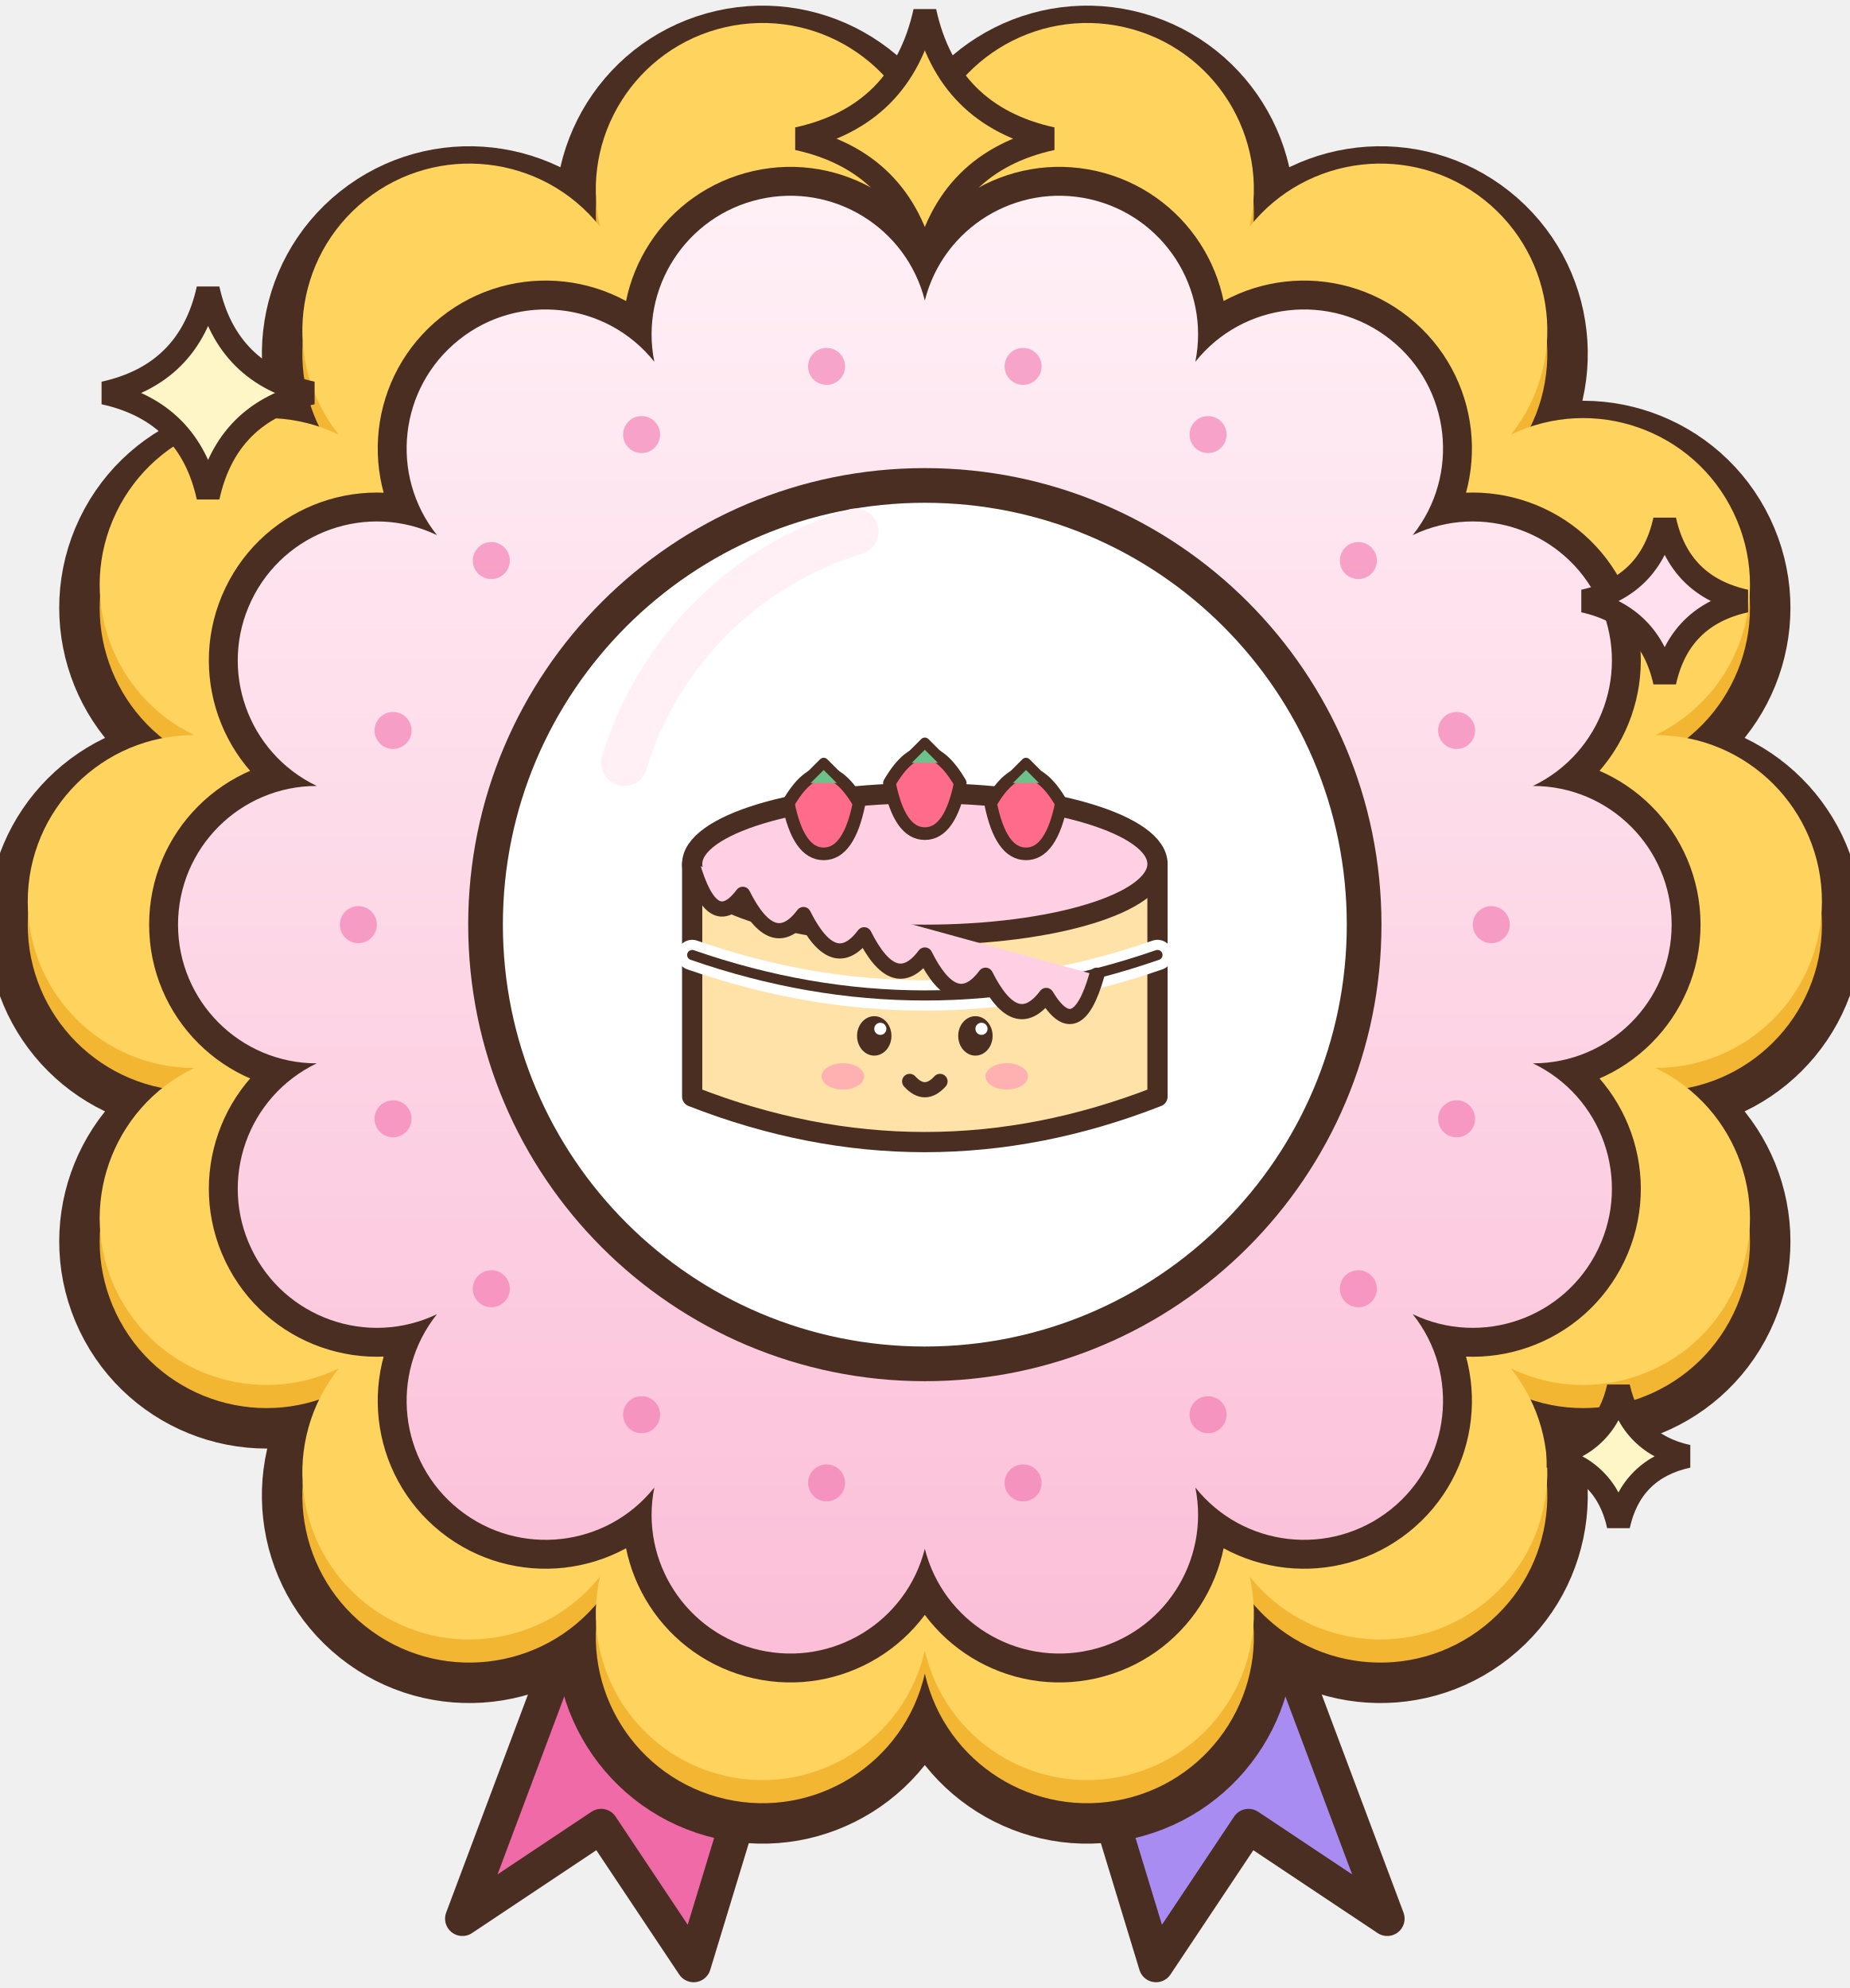
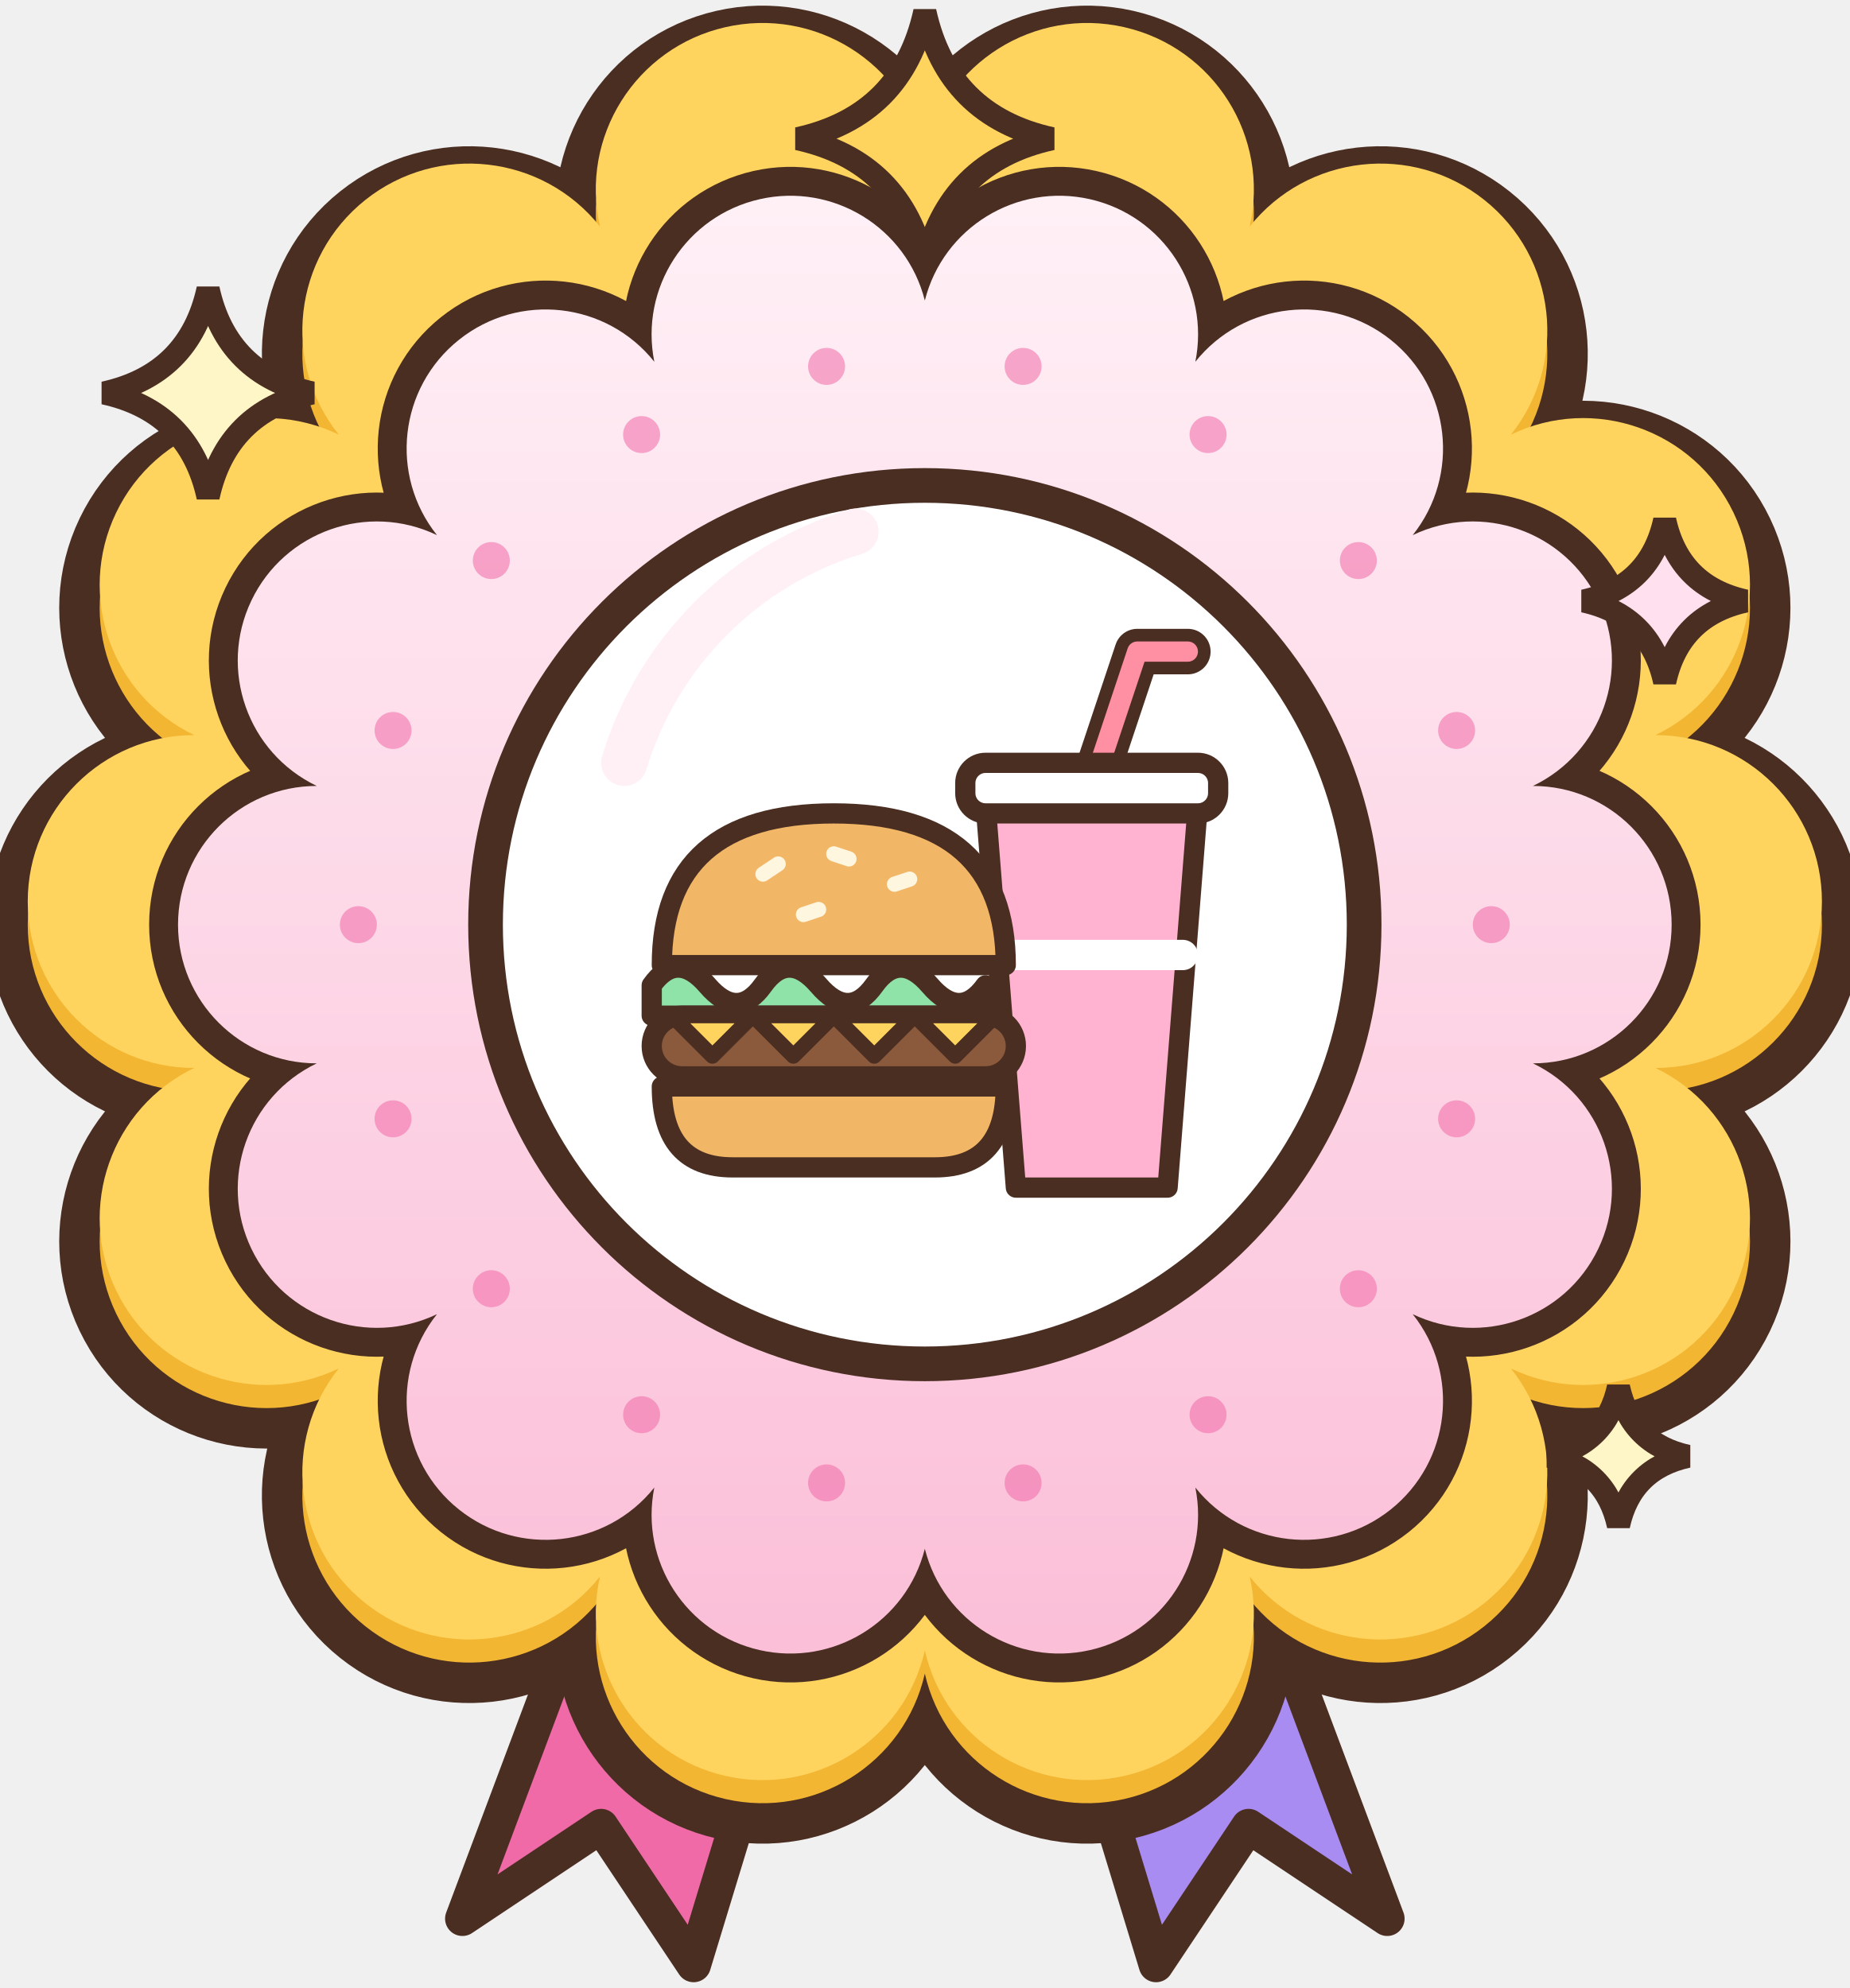
<svg xmlns="http://www.w3.org/2000/svg" viewBox="0 0 160 172">
  <defs>
    <linearGradient id="g-starters-food-and-drinks" x1="0" y1="0" x2="0" y2="1">
      <stop offset="0" stop-color="#fff0f6" />
      <stop offset="1" stop-color="#fbbfd8" />
    </linearGradient>
  </defs>
  <path d="M58 118 L40 166 L52 158 L60 170 L74 124Z" fill="#f06aa8" stroke="#4b2e22" stroke-width="3" stroke-linejoin="round" />
  <path d="M102 118 L120 166 L108 158 L100 170 L86 124Z" fill="#a98cf2" stroke="#4b2e22" stroke-width="3" stroke-linejoin="round" />
  <path d="M80.0 15.2 A14.4 14.4 0 0 1 108.1 21.6 A14.4 14.4 0 0 1 130.7 39.6 A14.4 14.4 0 0 1 143.2 65.6 A14.4 14.4 0 0 1 143.2 94.4 A14.4 14.4 0 0 1 130.7 120.4 A14.4 14.4 0 0 1 108.1 138.4 A14.4 14.4 0 0 1 80.0 144.8 A14.4 14.4 0 0 1 51.9 138.4 A14.4 14.4 0 0 1 29.3 120.4 A14.4 14.4 0 0 1 16.8 94.4 A14.4 14.4 0 0 1 16.8 65.6 A14.4 14.4 0 0 1 29.3 39.6 A14.4 14.4 0 0 1 51.9 21.6 A14.4 14.4 0 0 1 80.0 15.2Z" fill="#4b2e22" stroke="#4b2e22" stroke-width="7" stroke-linejoin="round" />
  <path d="M80.0 15.2 A14.4 14.4 0 0 1 108.1 21.6 A14.4 14.4 0 0 1 130.7 39.6 A14.4 14.4 0 0 1 143.2 65.6 A14.4 14.4 0 0 1 143.2 94.4 A14.4 14.4 0 0 1 130.7 120.4 A14.4 14.4 0 0 1 108.1 138.4 A14.4 14.4 0 0 1 80.0 144.8 A14.4 14.4 0 0 1 51.9 138.4 A14.4 14.4 0 0 1 29.3 120.4 A14.4 14.4 0 0 1 16.8 94.4 A14.4 14.4 0 0 1 16.8 65.6 A14.4 14.4 0 0 1 29.3 39.6 A14.4 14.4 0 0 1 51.9 21.6 A14.4 14.4 0 0 1 80.0 15.2Z" fill="#f2b632" />
  <path d="M80.0 15.2 A14.4 14.4 0 0 1 108.1 21.6 A14.4 14.4 0 0 1 130.7 39.6 A14.4 14.4 0 0 1 143.2 65.6 A14.4 14.4 0 0 1 143.2 94.4 A14.4 14.4 0 0 1 130.7 120.4 A14.4 14.4 0 0 1 108.1 138.4 A14.4 14.4 0 0 1 80.0 144.8 A14.4 14.4 0 0 1 51.9 138.4 A14.4 14.4 0 0 1 29.3 120.4 A14.4 14.4 0 0 1 16.8 94.4 A14.4 14.4 0 0 1 16.8 65.6 A14.4 14.4 0 0 1 29.3 39.6 A14.4 14.4 0 0 1 51.9 21.6 A14.4 14.4 0 0 1 80.0 15.2Z" fill="#ffd45e" transform="translate(0 -2)" />
  <path d="M80.0 26.0 A12.0 12.0 0 0 1 103.4 31.3 A12.0 12.0 0 0 1 122.2 46.3 A12.0 12.0 0 0 1 132.6 68.0 A12.0 12.0 0 0 1 132.6 92.0 A12.0 12.0 0 0 1 122.2 113.7 A12.0 12.0 0 0 1 103.4 128.7 A12.0 12.0 0 0 1 80.0 134.0 A12.0 12.0 0 0 1 56.6 128.7 A12.0 12.0 0 0 1 37.8 113.7 A12.0 12.0 0 0 1 27.4 92.0 A12.0 12.0 0 0 1 27.4 68.0 A12.0 12.0 0 0 1 37.8 46.3 A12.0 12.0 0 0 1 56.6 31.3 A12.0 12.0 0 0 1 80.0 26.0Z" fill="#4b2e22" stroke="#4b2e22" stroke-width="5" stroke-linejoin="round" />
  <path d="M80.0 26.0 A12.0 12.0 0 0 1 103.4 31.3 A12.0 12.0 0 0 1 122.2 46.3 A12.0 12.0 0 0 1 132.6 68.0 A12.0 12.0 0 0 1 132.6 92.0 A12.0 12.0 0 0 1 122.2 113.7 A12.0 12.0 0 0 1 103.4 128.7 A12.0 12.0 0 0 1 80.0 134.0 A12.0 12.0 0 0 1 56.6 128.7 A12.0 12.0 0 0 1 37.8 113.7 A12.0 12.0 0 0 1 27.4 92.0 A12.0 12.0 0 0 1 27.4 68.0 A12.0 12.0 0 0 1 37.8 46.3 A12.0 12.0 0 0 1 56.6 31.3 A12.0 12.0 0 0 1 80.0 26.0Z" fill="url(#g-starters-food-and-drinks)" />
  <circle cx="129.0" cy="80.0" r="1.6" fill="#f06aa8" opacity=".55" />
  <circle cx="126.0" cy="96.8" r="1.6" fill="#f06aa8" opacity=".55" />
  <circle cx="117.5" cy="111.5" r="1.6" fill="#f06aa8" opacity=".55" />
  <circle cx="104.5" cy="122.4" r="1.6" fill="#f06aa8" opacity=".55" />
  <circle cx="88.5" cy="128.3" r="1.6" fill="#f06aa8" opacity=".55" />
  <circle cx="71.5" cy="128.3" r="1.6" fill="#f06aa8" opacity=".55" />
  <circle cx="55.5" cy="122.4" r="1.6" fill="#f06aa8" opacity=".55" />
  <circle cx="42.5" cy="111.5" r="1.6" fill="#f06aa8" opacity=".55" />
  <circle cx="34.0" cy="96.8" r="1.6" fill="#f06aa8" opacity=".55" />
  <circle cx="31.0" cy="80.0" r="1.6" fill="#f06aa8" opacity=".55" />
  <circle cx="34.0" cy="63.2" r="1.6" fill="#f06aa8" opacity=".55" />
  <circle cx="42.5" cy="48.5" r="1.6" fill="#f06aa8" opacity=".55" />
  <circle cx="55.5" cy="37.6" r="1.6" fill="#f06aa8" opacity=".55" />
  <circle cx="71.5" cy="31.7" r="1.6" fill="#f06aa8" opacity=".55" />
  <circle cx="88.5" cy="31.7" r="1.6" fill="#f06aa8" opacity=".55" />
  <circle cx="104.5" cy="37.6" r="1.6" fill="#f06aa8" opacity=".55" />
  <circle cx="117.5" cy="48.5" r="1.6" fill="#f06aa8" opacity=".55" />
  <circle cx="126.0" cy="63.2" r="1.6" fill="#f06aa8" opacity=".55" />
  <circle cx="80" cy="80" r="38" fill="#fff" stroke="#4b2e22" stroke-width="3" />
  <path d="M54 66 A30 30 0 0 1 74 46" fill="none" stroke="#fff0f6" stroke-width="4" stroke-linecap="round" />
  <svg x="52" y="52" width="56" height="56" viewBox="0 0 128 128">
    <g stroke="#4b2e22" stroke-width="4" stroke-linejoin="round" stroke-linecap="round">
-       <path d="M18 52v46q46 18 92 0V52Z" fill="#ffe2a8" />
-       <path d="M18 70q46 16 92 0" fill="none" stroke="#ffffff" stroke-width="6" />
-       <path d="M18 70q46 16 92 0" fill="none" stroke-width="2" />
-       <ellipse cx="64" cy="52" rx="46" ry="14" fill="#ffd0e3" />
-       <path d="M18 52q4 14 10 6 6 12 12 4 6 12 12 4 6 12 12 4 6 12 12 4 6 12 12 4 6 10 10-4" fill="#ffd0e3" stroke-width="3" />
-       <path d="M37 40q7-12 14 0-2 10-7 10-5 0-7-10Z" fill="#ff6b8a" stroke-width="2.5" />
-       <path d="M40 36l4-4 4 4" fill="#6cc28a" stroke-width="2" />
-       <path d="M57 36q7-12 14 0-2 10-7 10-5 0-7-10Z" fill="#ff6b8a" stroke-width="2.5" />
-       <path d="M60 32l4-4 4 4" fill="#6cc28a" stroke-width="2" />
-       <path d="M77 40q7-12 14 0-2 10-7 10-5 0-7-10Z" fill="#ff6b8a" stroke-width="2.5" />
-       <path d="M80 36l4-4 4 4" fill="#6cc28a" stroke-width="2" />
-       <g stroke="none">
-         <ellipse cx="54" cy="86" rx="3.4" ry="3.9" fill="#4b2e22" />
-         <ellipse cx="74" cy="86" rx="3.4" ry="3.9" fill="#4b2e22" />
-         <circle cx="55.2" cy="84.6" r="1.2" fill="#fff" />
-         <circle cx="75.2" cy="84.6" r="1.2" fill="#fff" />
-         <g fill="#ff9bb5" opacity=".7">
-           <ellipse cx="47.8" cy="94" rx="4.2" ry="2.6" />
-           <ellipse cx="80.2" cy="94" rx="4.2" ry="2.6" />
-         </g>
-       </g>
-       <path d="M61.0 95q3.0 3.3 6 0" fill="none" stroke-width="3" />
+       <path d="M98 34L106 10L116 10" fill="none" stroke="#4b2e22" stroke-width="9" />
+       <path d="M98 34L106 10L116 10" fill="none" stroke="#ff8fa3" stroke-width="4" />
+       <path d="M76 40h42l-6 76H82Z" fill="#ffb3d1" />
+       <path d="M79 70h36" stroke="#ffffff" stroke-width="6" />
+       <rect x="72" y="32" width="50" height="10" rx="4" fill="#ffffff" />
+       <path d="M12 72q0-30 34-30t34 30Z" fill="#f2b766" />
+       <path d="M32 54l3-2M46 50l3 1M58 56l3-1M40 62l3-1" stroke="#fff6e0" stroke-width="3" />
+       <path d="M10 76q5-7 11 0t11 0 11 0 11 0 11 0 11 0v6H10Z" fill="#8fe3a8" />
+       <rect x="10" y="82" width="72" height="12" rx="6" fill="#8b5a3c" />
+       <path d="M14 82h64l-8 8-8-8-8 8-8-8-8 8-8-8-8 8Z" fill="#ffd45e" stroke-width="3" />
+       <path d="M12 96h68q0 16-14 16H26q-14 0-14-16Z" fill="#f2b766" />
    </g>
  </svg>
  <path d="M80 1Q81.98 10.02 91 12Q81.98 13.98 80 23Q78.02 13.98 69 12Q78.02 10.02 80 1Z" fill="#ffd45e" stroke="#4b2e22" stroke-width="2" />
  <path d="M18 25Q19.62 32.38 27 34Q19.62 35.62 18 43Q16.38 35.62 9 34Q16.38 32.38 18 25Z" fill="#fff6c8" stroke="#4b2e22" stroke-width="2" />
  <path d="M144 45Q145.26 50.74 151 52Q145.26 53.26 144 59Q142.74 53.26 137 52Q142.74 50.74 144 45Z" fill="#ffe0ee" stroke="#4b2e22" stroke-width="2" />
  <path d="M140 120Q141.08 124.92 146 126Q141.08 127.08 140 132Q138.92 127.08 134 126Q138.92 124.92 140 120Z" fill="#fff6c8" stroke="#4b2e22" stroke-width="2" />
</svg>
